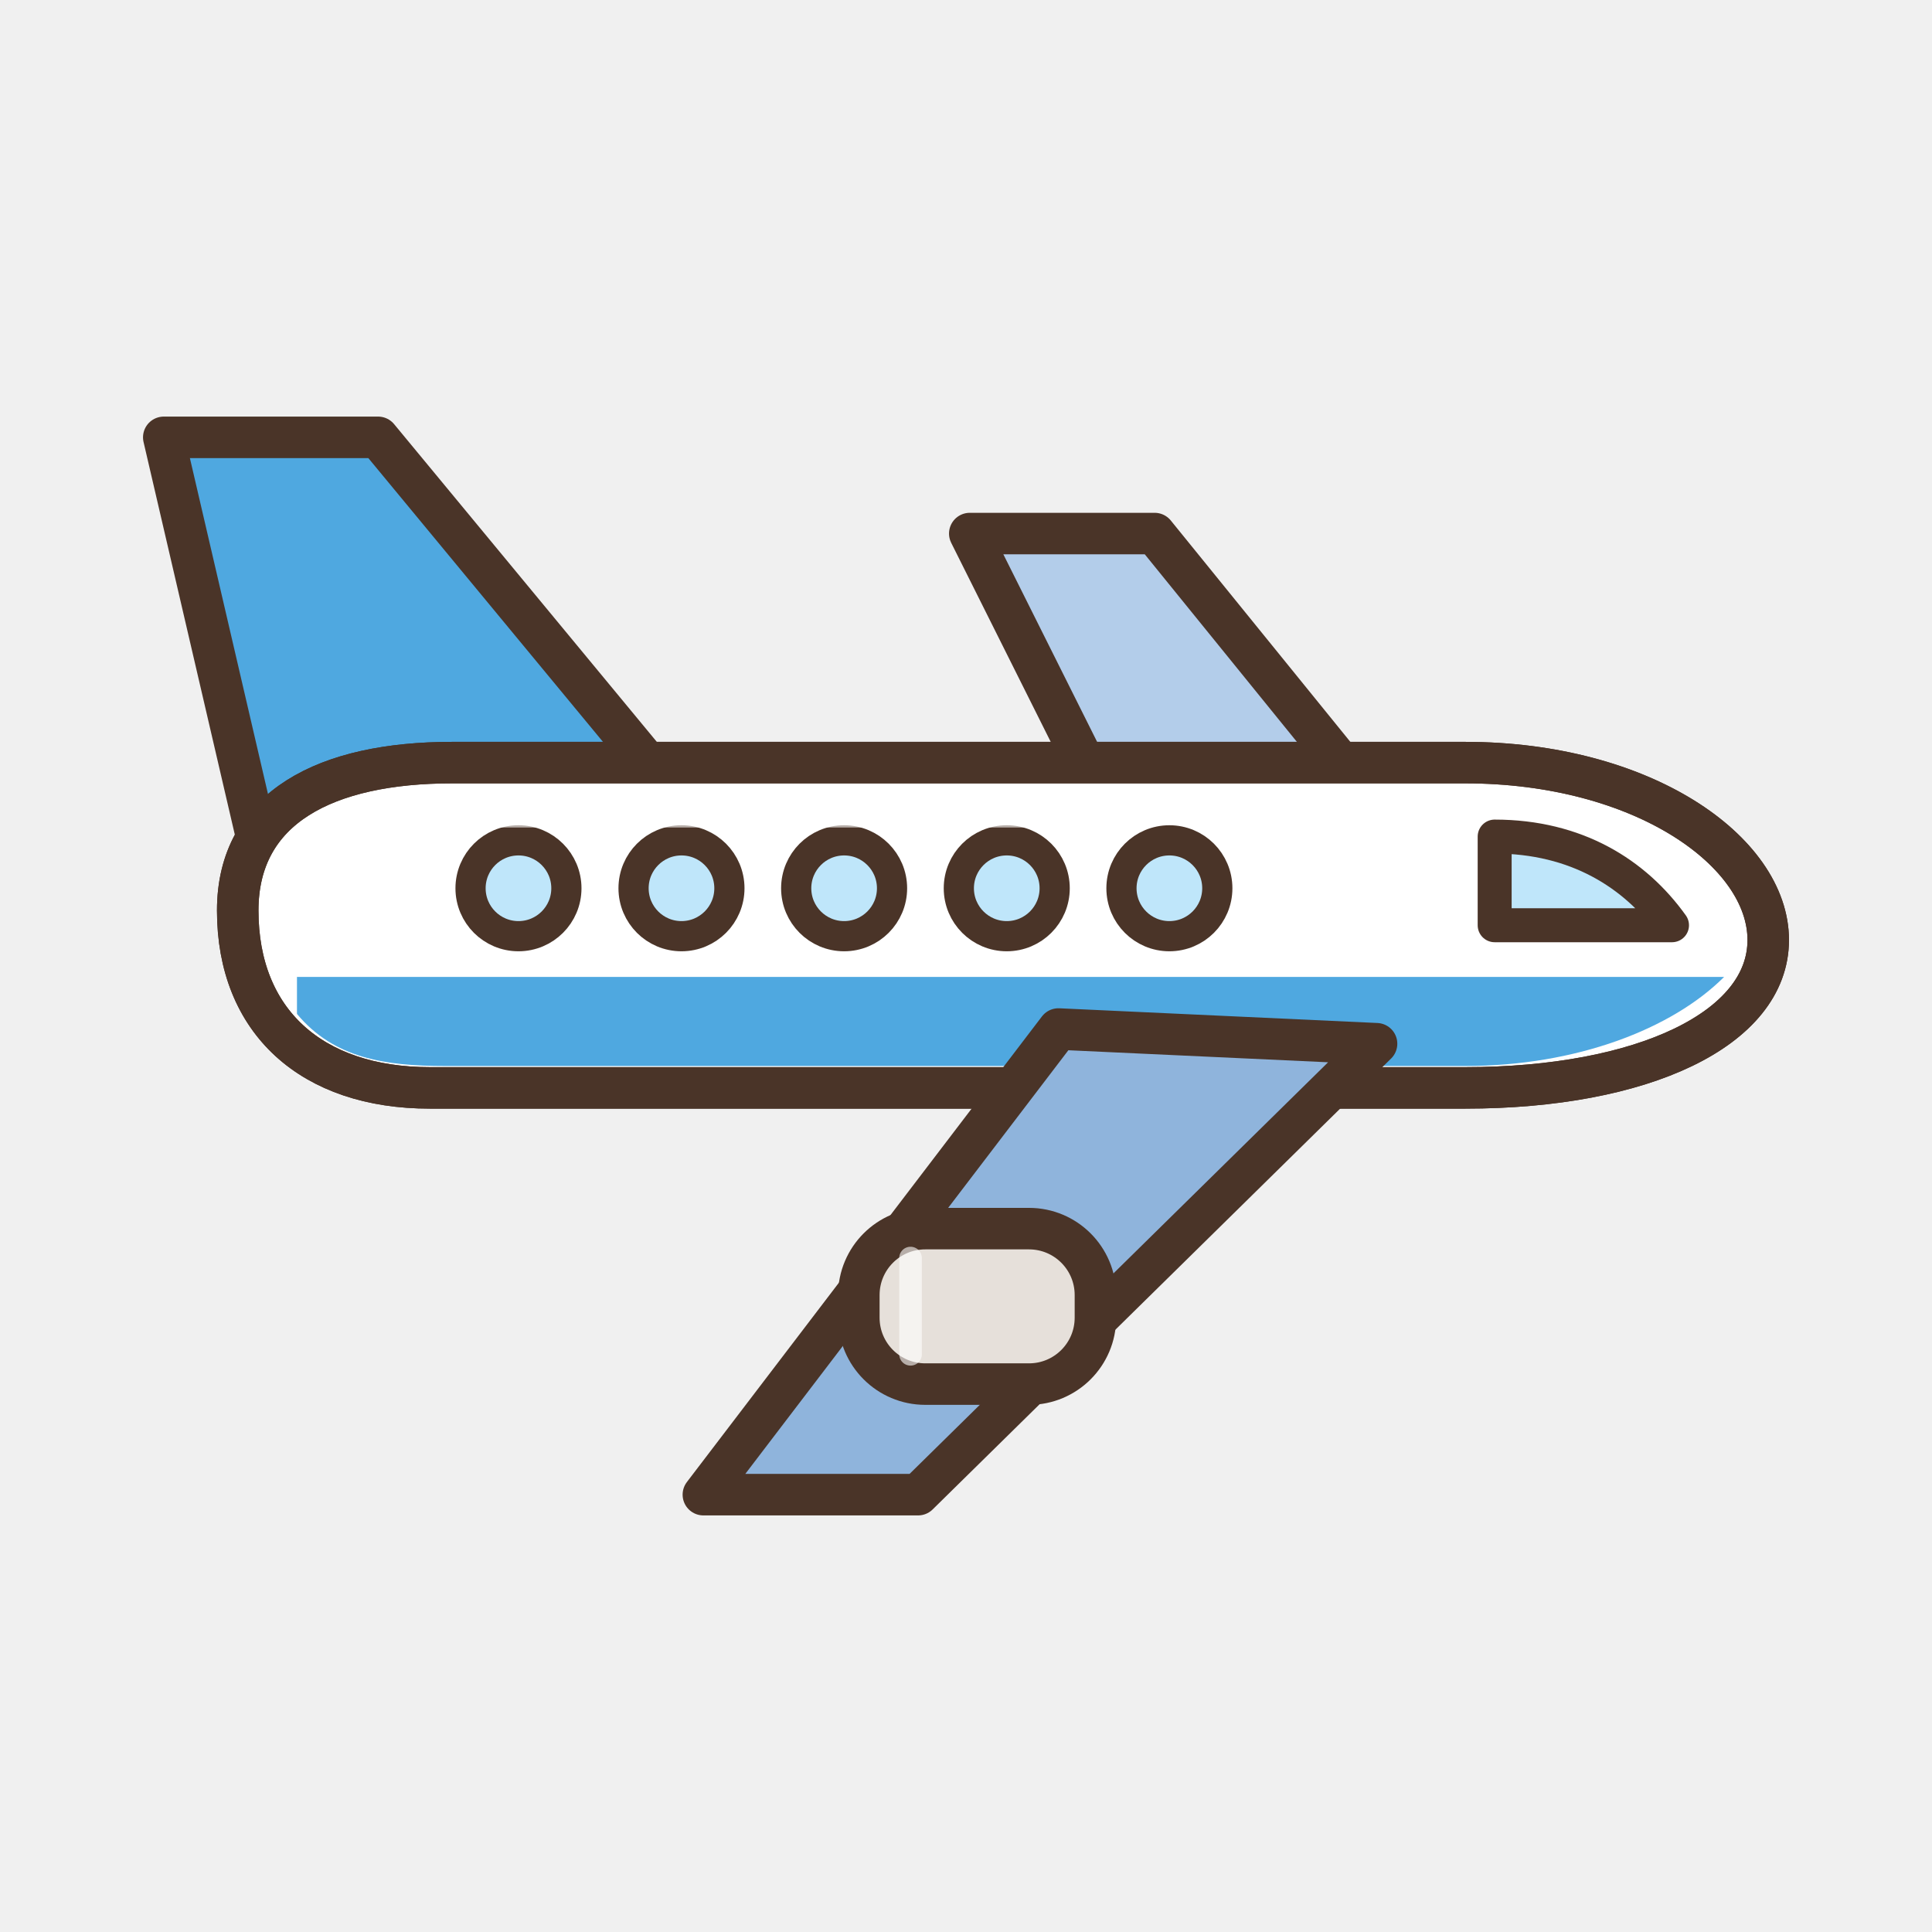
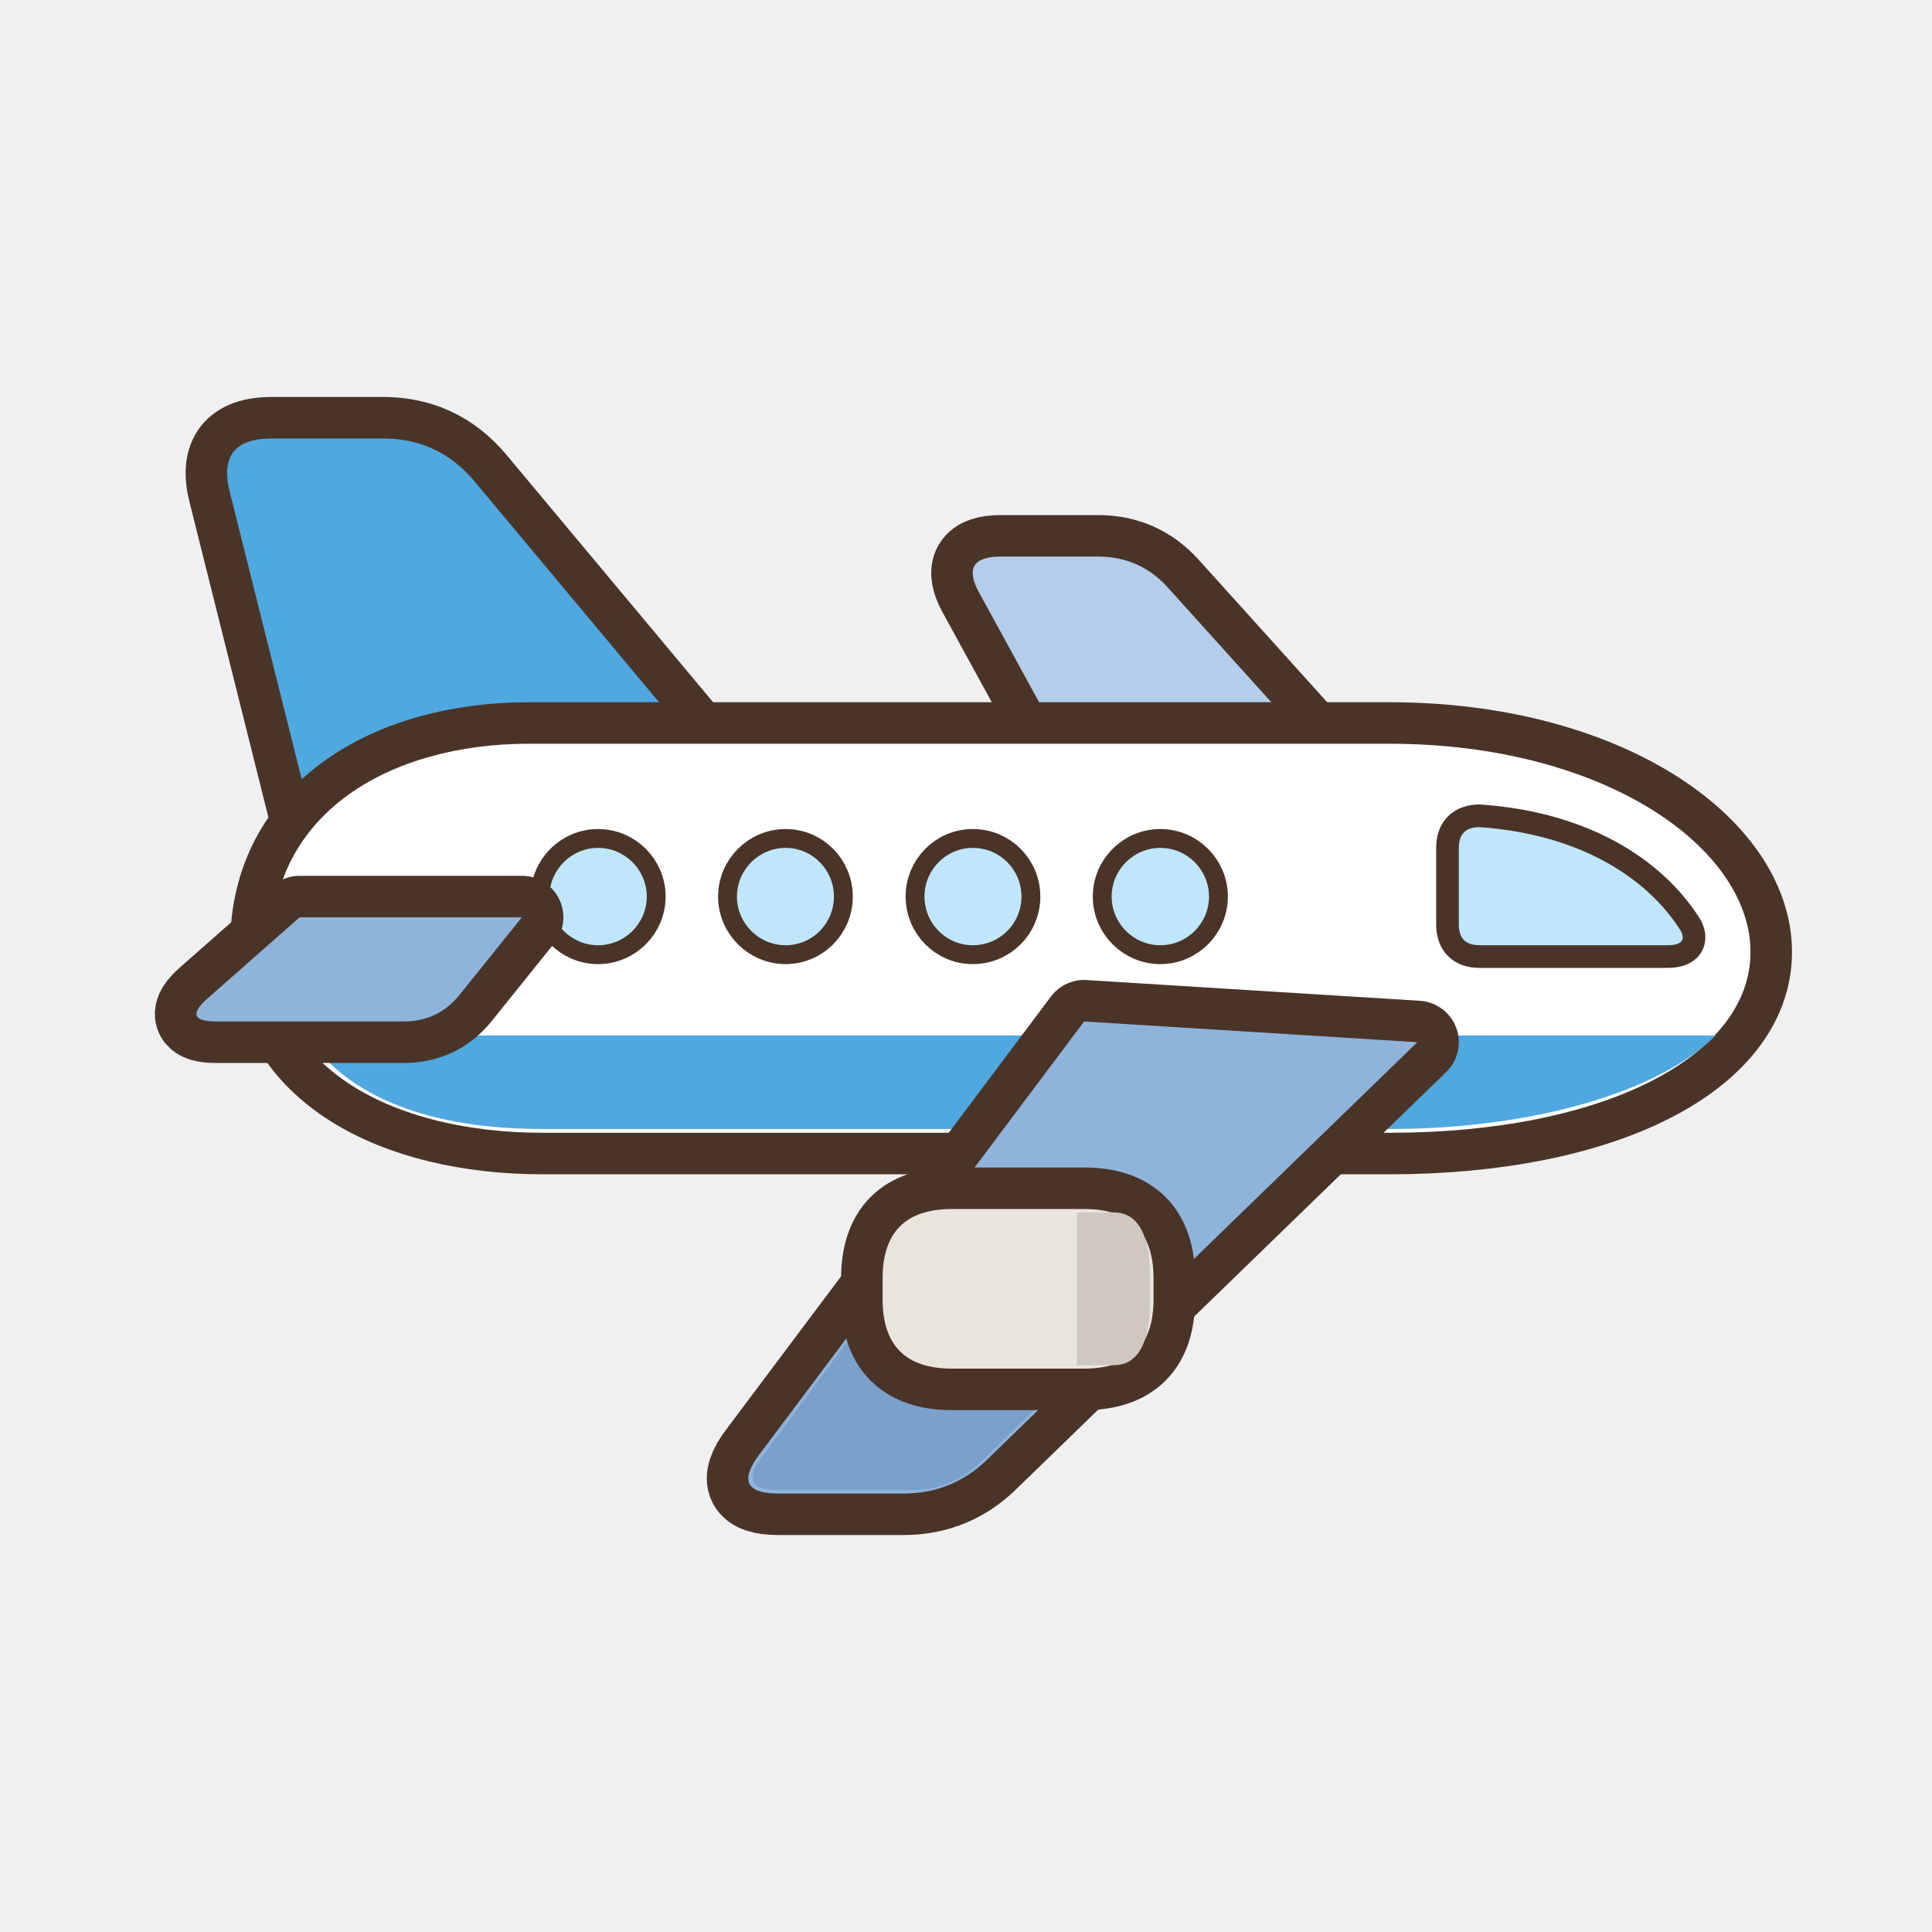
<svg xmlns="http://www.w3.org/2000/svg" viewBox="0 0 512 512" width="512" height="512">
-   <path d="M294.2 215.8 L257 141.4 L306 141.4 L364.8 213.9 Z" fill="#b3cdea" stroke="#4a3428" stroke-width="11" stroke-linejoin="round" stroke-linecap="round" />
-   <path d="M68.9 225.6 L43.4 115.9 L100.2 115.9 L174.7 206 Z" fill="#4fa8e0" stroke="#4a3428" stroke-width="11" stroke-linejoin="round" stroke-linecap="round" />
-   <path d="M63 241.3 C63 213.9 86.5 202.1 119.8 202.1 L388.3 202.1 C435.3 202.1 468.6 225.6 468.6 249.1 C468.6 272.7 435.3 288.3 388.3 288.3 L113.9 288.3 C82.6 288.3 63 270.7 63 241.3 Z" fill="#ffffff" stroke="#4a3428" stroke-width="11" stroke-linejoin="round" stroke-linecap="round" />
-   <path d="M78.7 268.7 C88.5 280.5 102.2 282.5 117.9 282.5 L388.3 282.5 C417.7 282.5 443.1 272.7 456.9 258.9 L78.7 258.9 Z" fill="#4fa8e0" />
-   <path d="M63 241.3 C63 213.9 86.5 202.1 119.8 202.1 L388.3 202.1 C435.3 202.1 468.6 225.6 468.6 249.1 C468.6 272.7 435.3 288.3 388.3 288.3 L113.9 288.3 C82.6 288.3 63 270.7 63 241.3 Z" fill="none" stroke="#4a3428" stroke-width="11" stroke-linejoin="round" stroke-linecap="round" />
-   <path d="M396.1 221.7 C417.7 221.7 433.3 231.5 443.1 245.2 L396.1 245.2 Z" fill="#bfe6fa" stroke="#4a3428" stroke-width="9" stroke-linejoin="round" stroke-linecap="round" />
-   <circle cx="137.4" cy="235.4" r="12.7" fill="#bfe6fa" stroke="#4a3428" stroke-width="8" stroke-linejoin="round" stroke-linecap="round" />
-   <circle cx="180.6" cy="235.4" r="12.7" fill="#bfe6fa" stroke="#4a3428" stroke-width="8" stroke-linejoin="round" stroke-linecap="round" />
-   <circle cx="223.7" cy="235.4" r="12.7" fill="#bfe6fa" stroke="#4a3428" stroke-width="8" stroke-linejoin="round" stroke-linecap="round" />
-   <circle cx="266.8" cy="235.4" r="12.7" fill="#bfe6fa" stroke="#4a3428" stroke-width="8" stroke-linejoin="round" stroke-linecap="round" />
-   <circle cx="309.9" cy="235.4" r="12.7" fill="#bfe6fa" stroke="#4a3428" stroke-width="8" stroke-linejoin="round" stroke-linecap="round" />
-   <path d="M280.5 272.7 L186.4 396.1 L243.3 396.1 L364.8 276.6 Z" fill="#8fb4dc" stroke="#4a3428" stroke-width="11" stroke-linejoin="round" stroke-linecap="round" />
-   <rect x="227.6" y="325.6" width="62.7" height="41.2" rx="17.6" fill="#e6e0da" stroke="#4a3428" stroke-width="11" stroke-linejoin="round" stroke-linecap="round" />
-   <path d="M241.3 333.4 L241.3 358.9" fill="none" stroke="#ffffff" stroke-width="6" stroke-linejoin="round" stroke-linecap="round" stroke-opacity="0.6" />
-   <path d="M117.9 215.8 L294.2 215.8" fill="none" stroke="#ffffff" stroke-width="7" stroke-linejoin="round" stroke-linecap="round" stroke-opacity="0.6" />
+   <path d="M296.5 224.7 L259.5 157.1 Q254.2 147.5 265.2 147.5 L291 147.5 Q302 147.5 309.4 155.6 L370.1 222.9 Z" fill="#4a3428" stroke="#4a3428" stroke-width="22" stroke-linejoin="round" stroke-linecap="round" />
+   <path d="M296.5 224.7 L259.5 157.1 Q254.2 147.5 265.2 147.5 L291 147.5 Q302 147.5 309.4 155.6 L370.1 222.9 Z" fill="#b3cdea" />
+   <path d="M86.8 233.9 L60.9 130.4 Q57.3 116.2 72 116.2 L101.5 116.2 Q116.2 116.2 125.7 127.5 L200.8 217.4 Z" fill="#4a3428" stroke="#4a3428" stroke-width="22" stroke-linejoin="round" stroke-linecap="round" />
+   <path d="M86.8 233.9 L60.9 130.4 Q57.3 116.2 72 116.2 L101.5 116.2 Q116.2 116.2 125.7 127.5 L200.8 217.4 Z" fill="#4fa8e0" />
+   <path d="M72 250.5 C72 215.5 103.3 197.1 140.1 197.1 L368.2 197.1 C425.2 197.1 463.9 224.7 463.9 252.3 C463.9 279.9 425.2 300.2 368.2 300.2 L143.8 300.2 C105.1 300.2 72 283.6 72 250.5 Z" fill="#4a3428" stroke="#4a3428" stroke-width="22" stroke-linejoin="round" stroke-linecap="round" />
+   <path d="M72 250.5 C72 215.5 103.3 197.1 140.1 197.1 L368.2 197.1 C425.2 197.1 463.9 224.7 463.9 252.3 C463.9 279.9 425.2 300.2 368.2 300.2 L143.8 300.2 C105.1 300.2 72 283.6 72 250.5 Z" fill="#ffffff" />
+   <path d="M81.2 274.4 L454.7 274.4 C440 289.1 406.9 299.2 368.2 299.2 L143.8 299.2 C114.3 299.2 92.3 291 81.2 274.4 Z" fill="#4fa8e0" />
+   <path d="M392.1 219.2 C417.9 221 436.3 232.1 445.5 246.8 Q447.3 250.5 441.8 250.5 L392.1 250.5 Q386.6 250.5 386.6 245 L386.6 224.7 Q386.6 219.2 392.1 219.2 Z" fill="#4a3428" stroke="#4a3428" stroke-width="12" stroke-linejoin="round" stroke-linecap="round" />
+   <path d="M392.1 219.2 C417.9 221 436.3 232.1 445.5 246.8 Q447.3 250.5 441.8 250.5 L392.1 250.5 Q386.6 250.5 386.6 245 L386.6 224.7 Q386.6 219.2 392.1 219.2 Z" fill="#bfe6fa" />
+   <path d="M171.4 237.6 C171.4 244.7 165.6 250.5 158.5 250.5 C151.4 250.5 145.6 244.7 145.6 237.6 C145.6 230.5 151.4 224.7 158.5 224.7 C165.6 224.7 171.4 230.5 171.4 237.6 Z" fill="#4a3428" stroke="#4a3428" stroke-width="10" stroke-linejoin="round" stroke-linecap="round" />
+   <path d="M171.4 237.6 C171.4 244.7 165.6 250.5 158.5 250.5 C151.4 250.5 145.6 244.7 145.6 237.6 C145.6 230.5 151.4 224.7 158.5 224.7 C165.6 224.7 171.4 230.5 171.4 237.6 Z" fill="#bfe6fa" />
+   <path d="M221 237.6 C221 244.7 215.3 250.5 208.2 250.5 C201.1 250.5 195.3 244.7 195.3 237.6 C195.3 230.5 201.1 224.7 208.2 224.7 C215.3 224.7 221 230.5 221 237.6 Z" fill="#4a3428" stroke="#4a3428" stroke-width="10" stroke-linejoin="round" stroke-linecap="round" />
+   <path d="M221 237.6 C221 244.7 215.3 250.5 208.2 250.5 C201.1 250.5 195.3 244.7 195.3 237.6 C195.3 230.5 201.1 224.7 208.2 224.7 C215.3 224.7 221 230.5 221 237.6 Z" fill="#bfe6fa" />
+   <path d="M270.7 237.6 C270.7 244.7 265 250.5 257.8 250.5 C250.7 250.5 245 244.7 245 237.6 C245 230.5 250.7 224.7 257.8 224.7 C265 224.7 270.7 230.5 270.7 237.6 Z" fill="#4a3428" stroke="#4a3428" stroke-width="10" stroke-linejoin="round" stroke-linecap="round" />
+   <path d="M270.7 237.6 C270.7 244.7 265 250.5 257.8 250.5 C250.7 250.5 245 244.7 245 237.6 C245 230.5 250.7 224.7 257.8 224.7 C265 224.7 270.7 230.5 270.7 237.6 Z" fill="#bfe6fa" />
+   <path d="M320.4 237.6 C320.4 244.7 314.6 250.5 307.5 250.5 C300.4 250.5 294.6 244.7 294.6 237.6 C294.6 230.5 300.4 224.7 307.5 224.7 C314.6 224.7 320.4 230.5 320.4 237.6 Z" fill="#4a3428" stroke="#4a3428" stroke-width="10" stroke-linejoin="round" stroke-linecap="round" />
+   <path d="M320.4 237.6 C320.4 244.7 314.6 250.5 307.5 250.5 C300.4 250.5 294.6 244.7 294.6 237.6 C294.6 230.5 300.4 224.7 307.5 224.7 C314.6 224.7 320.4 230.5 320.4 237.6 Z" fill="#bfe6fa" />
+   <path d="M79.4 243.1 L138.3 243.1 L121.9 263.5 Q116.2 270.7 107 270.7 L57.3 270.7 Q48.1 270.7 55 264.6 Z" fill="#4a3428" stroke="#4a3428" stroke-width="22" stroke-linejoin="round" stroke-linecap="round" />
+   <path d="M79.4 243.1 L138.3 243.1 L121.9 263.5 Q116.2 270.7 107 270.7 L57.3 270.7 Q48.1 270.7 55 264.6 Z" fill="#8fb4dc" />
+   <path d="M287.3 270.7 L201.2 385.5 Q193.5 395.8 206.3 395.8 L239.4 395.8 Q252.3 395.8 261.5 386.9 L375.6 276.2 Z" fill="#4a3428" stroke="#4a3428" stroke-width="22" stroke-linejoin="round" stroke-linecap="round" />
+   <path d="M287.3 270.7 L201.2 385.5 Q193.5 395.8 206.3 395.8 L239.4 395.8 Q252.3 395.8 261.5 386.9 L375.6 276.2 Z" fill="#8fb4dc" />
+   <path d="M224.7 355.3 L201.9 386.1 Q195.3 394.9 206.3 394.9 L241.3 394.9 Q252.3 394.9 260.2 387.2 L292.8 355.3 Z" fill="#7aa1cc" />
+   <path d="M233.9 338.8 Q233.9 320.4 252.3 320.4 L287.3 320.4 Q305.7 320.4 305.7 338.8 L305.7 344.3 Q305.7 362.7 287.3 362.7 L252.3 362.7 Q233.9 362.7 233.9 344.3 Z" fill="#4a3428" stroke="#4a3428" stroke-width="22" stroke-linejoin="round" stroke-linecap="round" />
+   <path d="M233.9 338.8 Q233.9 320.4 252.3 320.4 L287.3 320.4 Q305.7 320.4 305.7 338.8 L305.7 344.3 Q305.7 362.7 287.3 362.7 L252.3 362.7 Q233.9 362.7 233.9 344.3 Z" fill="#e9e4de" />
+   <path d="M285.4 321.3 L295.1 321.3 Q304.8 321.3 304.8 338.8 L304.8 344.3 Q304.8 361.8 295.1 361.8 L285.4 361.8 Z" fill="#cfc8c0" />
+   <path d="M140.1 210 L296.5 210" fill="none" stroke="#ffffff" stroke-width="7" stroke-linejoin="round" stroke-linecap="round" stroke-opacity="0.6" />
</svg>
